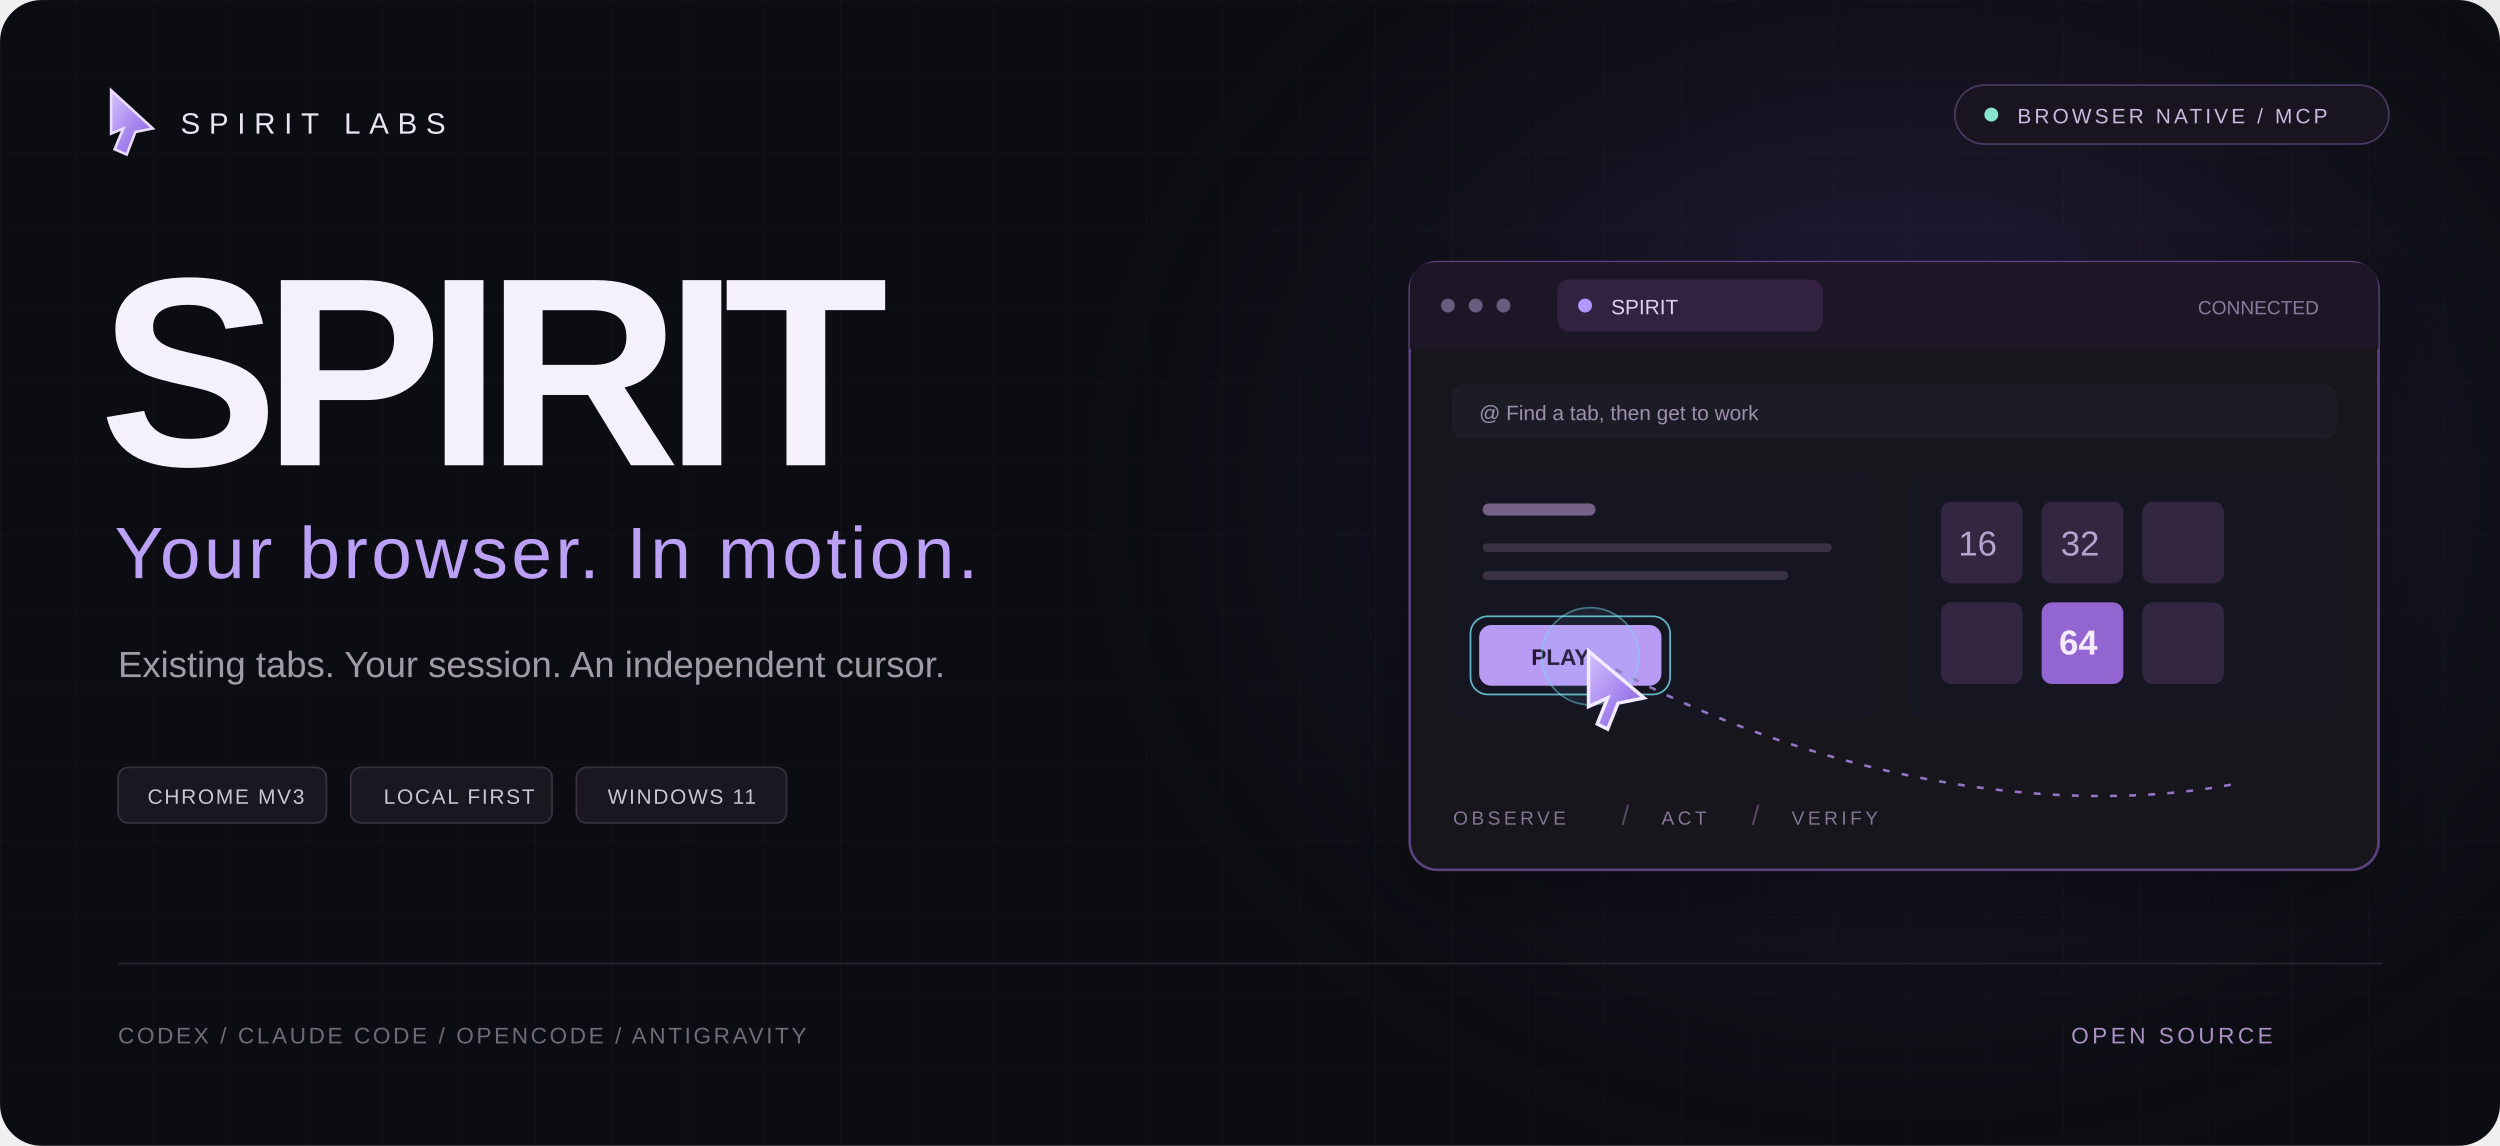
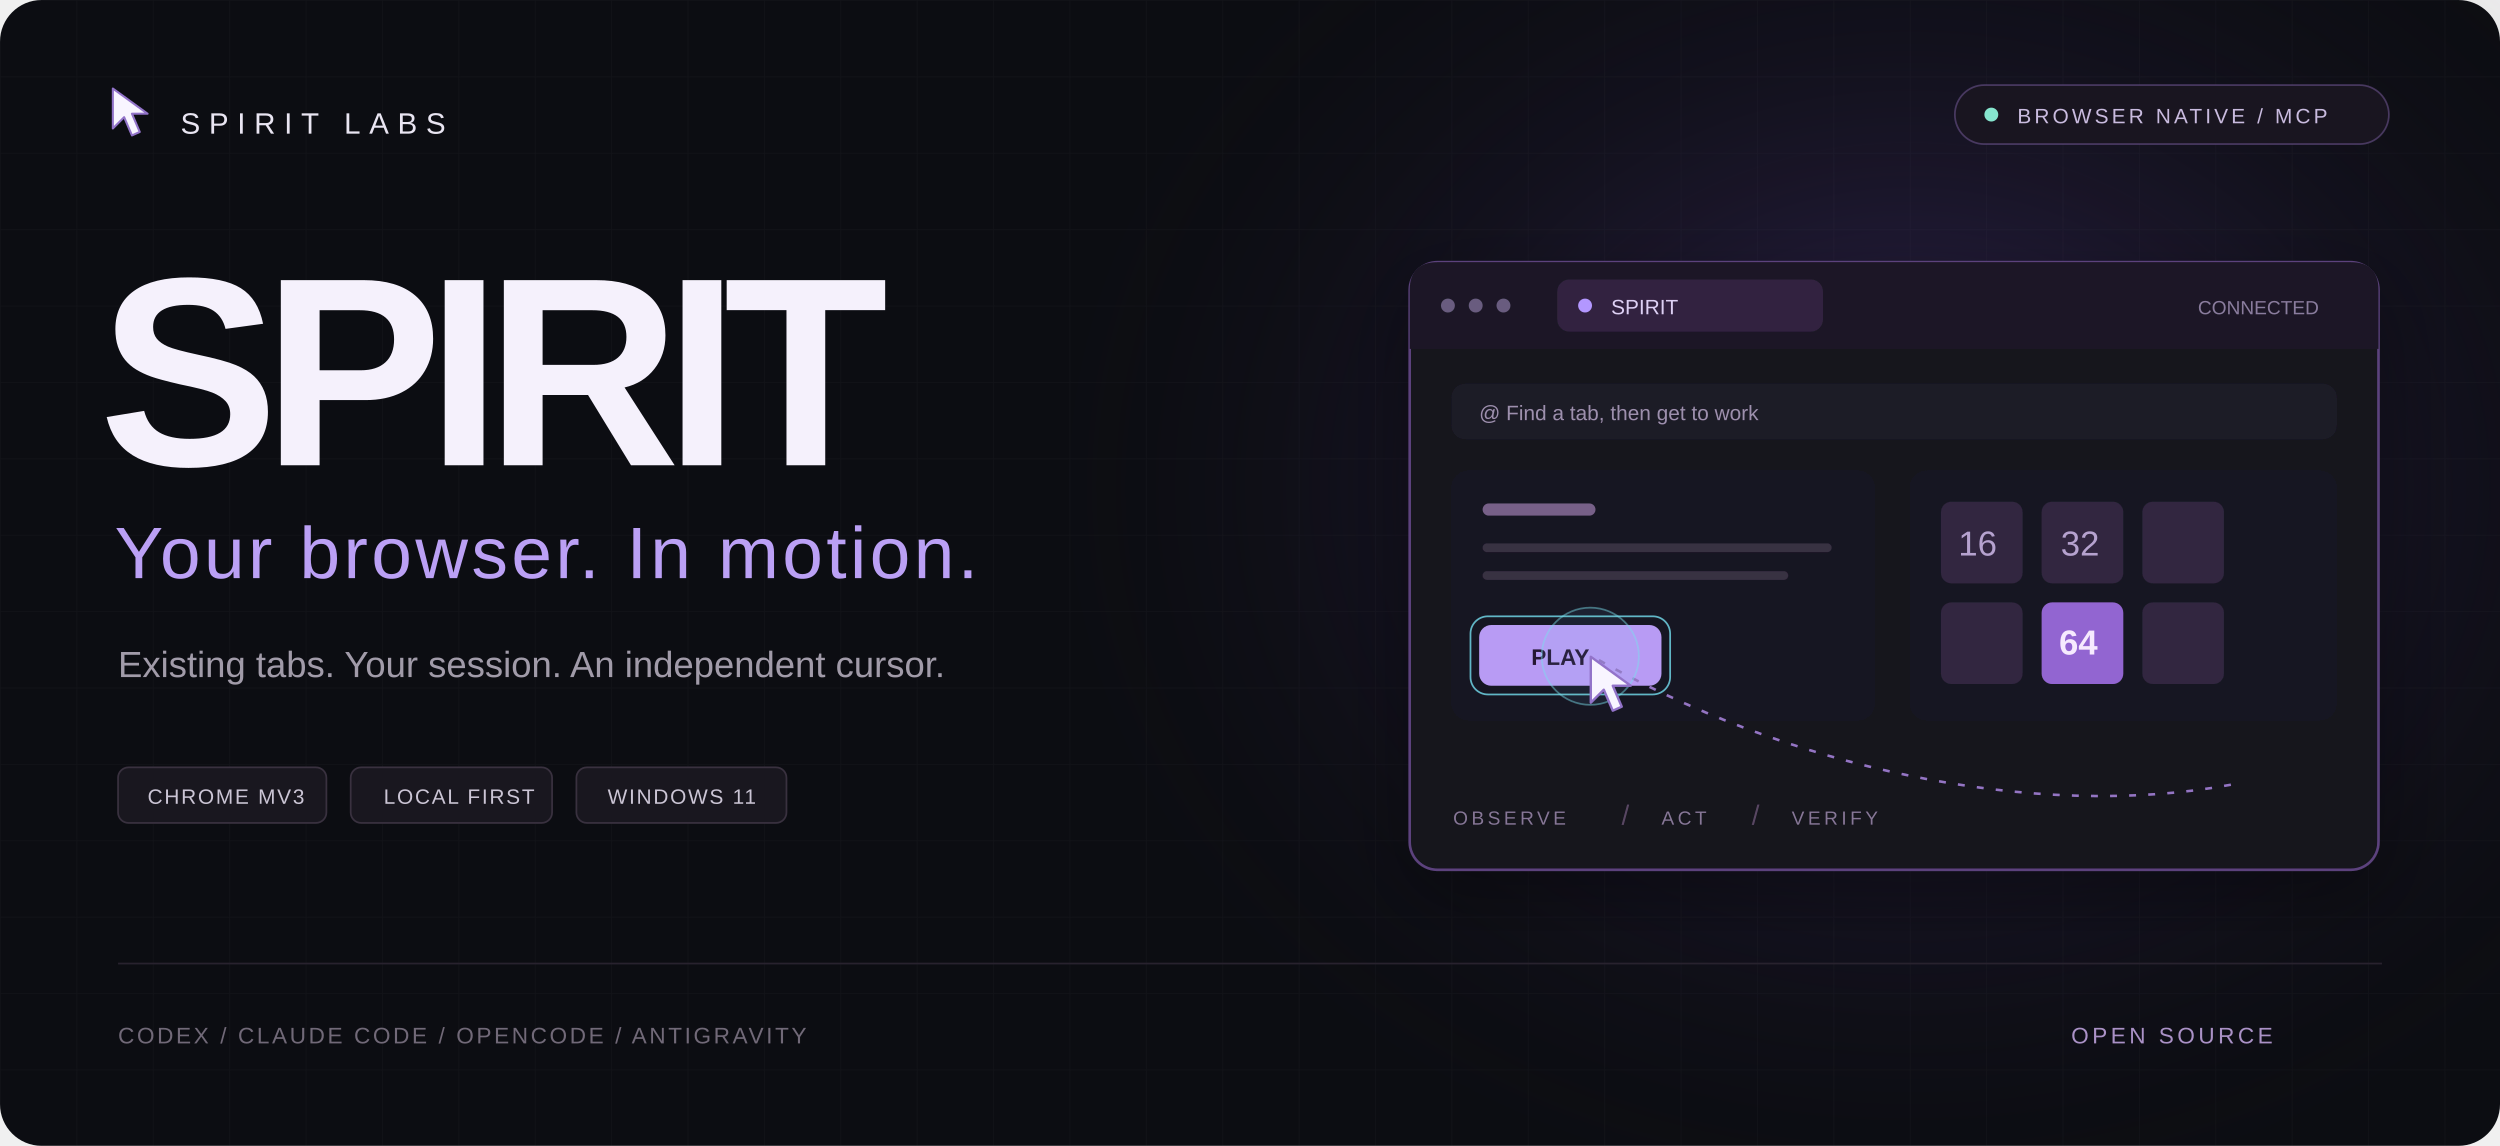
<svg xmlns="http://www.w3.org/2000/svg" width="1440" height="660" viewBox="0 0 1440 660">
  <defs>
    <radialGradient id="glow">
      <stop stop-color="#7850c9" stop-opacity=".36" />
      <stop offset="1" stop-color="#0c0d12" stop-opacity="0" />
    </radialGradient>
    <linearGradient id="accent" x2="1" y2="1">
      <stop stop-color="#d6c1ff" />
      <stop offset="1" stop-color="#7e56df" />
    </linearGradient>
    <pattern id="grid" width="44" height="44" patternUnits="userSpaceOnUse">
      <path d="M44 0H0V44" fill="none" stroke="#fff" stroke-opacity=".025" />
    </pattern>
    <filter id="shadow">
      <feDropShadow dx="0" dy="15" stdDeviation="22" flood-opacity=".35" />
    </filter>
  </defs>
  <rect width="1440" height="660" rx="24" fill="#0c0d12" />
  <rect width="1440" height="660" rx="24" fill="url(#grid)" />
  <ellipse cx="1100" cy="280" rx="510" ry="430" fill="url(#glow)" />
  <g font-family="Arial,Helvetica,sans-serif">
-     <path d="M64 52L88 74L78 76L73 89L66 86L71 74L64 77Z" fill="url(#accent)" stroke="#e8ddff" stroke-width="1.5" />
+     <g transform="translate(63 49)">
+       <path d="M2 2L2 25L8.5 18.5L13 29L17.5 27L13 16.5L22 16.5Z" fill="#f8f5ff" stroke="#9273c9" stroke-width="1.2" stroke-linejoin="round" />
+     </g>
    <text x="104" y="77" fill="#e9e5f2" font-size="17" letter-spacing="5">SPIRIT LABS</text>
    <rect x="1126" y="49" width="250" height="34" rx="17" fill="#191520" stroke="#725796" stroke-opacity=".55" />
    <circle cx="1147" cy="66" r="4" fill="#86e5ce" />
    <text x="1162" y="71" fill="#c9bbdf" font-size="12" letter-spacing="1.8">BROWSER NATIVE / MCP</text>
    <text x="57" y="268" fill="#f5f1fc" font-size="155" font-weight="700" letter-spacing="-9">SPIRIT</text>
    <text x="66" y="333" fill="#bba0f5" font-size="42" font-weight="400" letter-spacing="2">Your browser. In motion.</text>
    <text x="68" y="390" fill="#a19ba9" font-size="21">Existing tabs. Your session. An independent cursor.</text>
    <g transform="translate(68 442)">
      <rect width="120" height="32" rx="6" fill="#19171f" stroke="#39313f" />
      <text x="17" y="21" fill="#cbc5d5" font-size="12" letter-spacing="1">CHROME MV3</text>
      <rect x="134" width="116" height="32" rx="6" fill="#19171f" stroke="#39313f" />
      <text x="153" y="21" fill="#cbc5d5" font-size="12" letter-spacing="1">LOCAL FIRST</text>
      <rect x="264" width="121" height="32" rx="6" fill="#19171f" stroke="#39313f" />
      <text x="282" y="21" fill="#cbc5d5" font-size="12" letter-spacing="1">WINDOWS 11</text>
    </g>
    <g transform="translate(812 151)" filter="url(#shadow)">
      <rect width="558" height="350" rx="16" fill="#13131c" stroke="#5c427d" stroke-width="1.5" />
      <path d="M16 0H542Q558 0 558 16V50H0V16Q0 0 16 0" fill="#1d1927" />
      <circle cx="22" cy="25" r="4" fill="#695c7f" />
      <circle cx="38" cy="25" r="4" fill="#695c7f" />
      <circle cx="54" cy="25" r="4" fill="#695c7f" />
      <rect x="85" y="10" width="153" height="30" rx="7" fill="#332341" />
      <circle cx="101" cy="25" r="4" fill="#b397ff" />
      <text x="116" y="30" fill="#ddd0f4" font-size="12">SPIRIT</text>
      <text x="454" y="30" fill="#8a7c9e" font-size="11">CONNECTED</text>
      <rect x="24" y="70" width="510" height="32" rx="8" fill="#1e1b28" />
      <text x="40" y="91" fill="#9d90ad" font-size="12">@ Find a tab, then get to work</text>
      <rect x="24" y="120" width="244" height="144" rx="10" fill="#191724" />
      <rect x="42" y="139" width="65" height="7" rx="3.5" fill="#776188" />
      <rect x="42" y="162" width="201" height="5" rx="2.5" fill="#393043" />
      <rect x="42" y="178" width="176" height="5" rx="2.5" fill="#393043" />
      <rect x="40" y="209" width="105" height="35" rx="7" fill="#b89bf4" />
      <text x="70" y="232" fill="#251733" font-size="13" font-weight="700">PLAY</text>
      <rect x="35" y="204" width="115" height="45" rx="10" fill="none" stroke="#73deef" stroke-opacity=".8" />
      <rect x="288" y="120" width="246" height="144" rx="10" fill="#191724" />
      <g fill="#30263f">
        <rect x="306" y="138" width="47" height="47" rx="6" />
        <rect x="364" y="138" width="47" height="47" rx="6" />
        <rect x="422" y="138" width="47" height="47" rx="6" />
        <rect x="306" y="196" width="47" height="47" rx="6" />
        <rect x="364" y="196" width="47" height="47" rx="6" />
        <rect x="422" y="196" width="47" height="47" rx="6" />
      </g>
      <rect x="364" y="196" width="47" height="47" rx="6" fill="#9265d1" />
      <text x="374" y="226" fill="#f6eafe" font-size="20" font-weight="700">64</text>
      <text x="316" y="169" fill="#b6a2cf" font-size="20">16</text>
      <text x="375" y="169" fill="#b6a2cf" font-size="20">32</text>
      <path d="M473 301C360 322 216 291 105 227" fill="none" stroke="#9474c3" stroke-width="1.5" stroke-dasharray="4 7" />
      <circle cx="104" cy="227" r="28" fill="#78e1ee" fill-opacity=".07" stroke="#78e1ee" stroke-opacity=".45" />
-       <path d="M103 224L135 251L120 254L114 269L108 266L114 251L103 256Z" fill="url(#accent)" stroke="#f2eaff" stroke-width="2" />
+       <g transform="translate(102 225) scale(1.15)">
+         <path d="M2 2L2 25L8.5 18.5L13 29L17.5 27L13 16.5L22 16.5Z" fill="#f8f5ff" stroke="#9273c9" stroke-width="1.2" stroke-linejoin="round" />
+       </g>
      <text x="25" y="324" fill="#877796" font-size="11" letter-spacing="2">OBSERVE</text>
      <text x="122" y="324" fill="#594762" font-size="16">/</text>
      <text x="145" y="324" fill="#877796" font-size="11" letter-spacing="2">ACT</text>
      <text x="197" y="324" fill="#594762" font-size="16">/</text>
      <text x="220" y="324" fill="#877796" font-size="11" letter-spacing="2">VERIFY</text>
    </g>
    <path d="M68 555H1372" stroke="#28222e" />
    <text x="68" y="601" fill="#716978" font-size="13" letter-spacing="1.5">CODEX  /  CLAUDE CODE  /  OPENCODE  /  ANTIGRAVITY</text>
    <text x="1193" y="601" fill="#aa91c6" font-size="13" letter-spacing="2">OPEN SOURCE</text>
  </g>
</svg>
